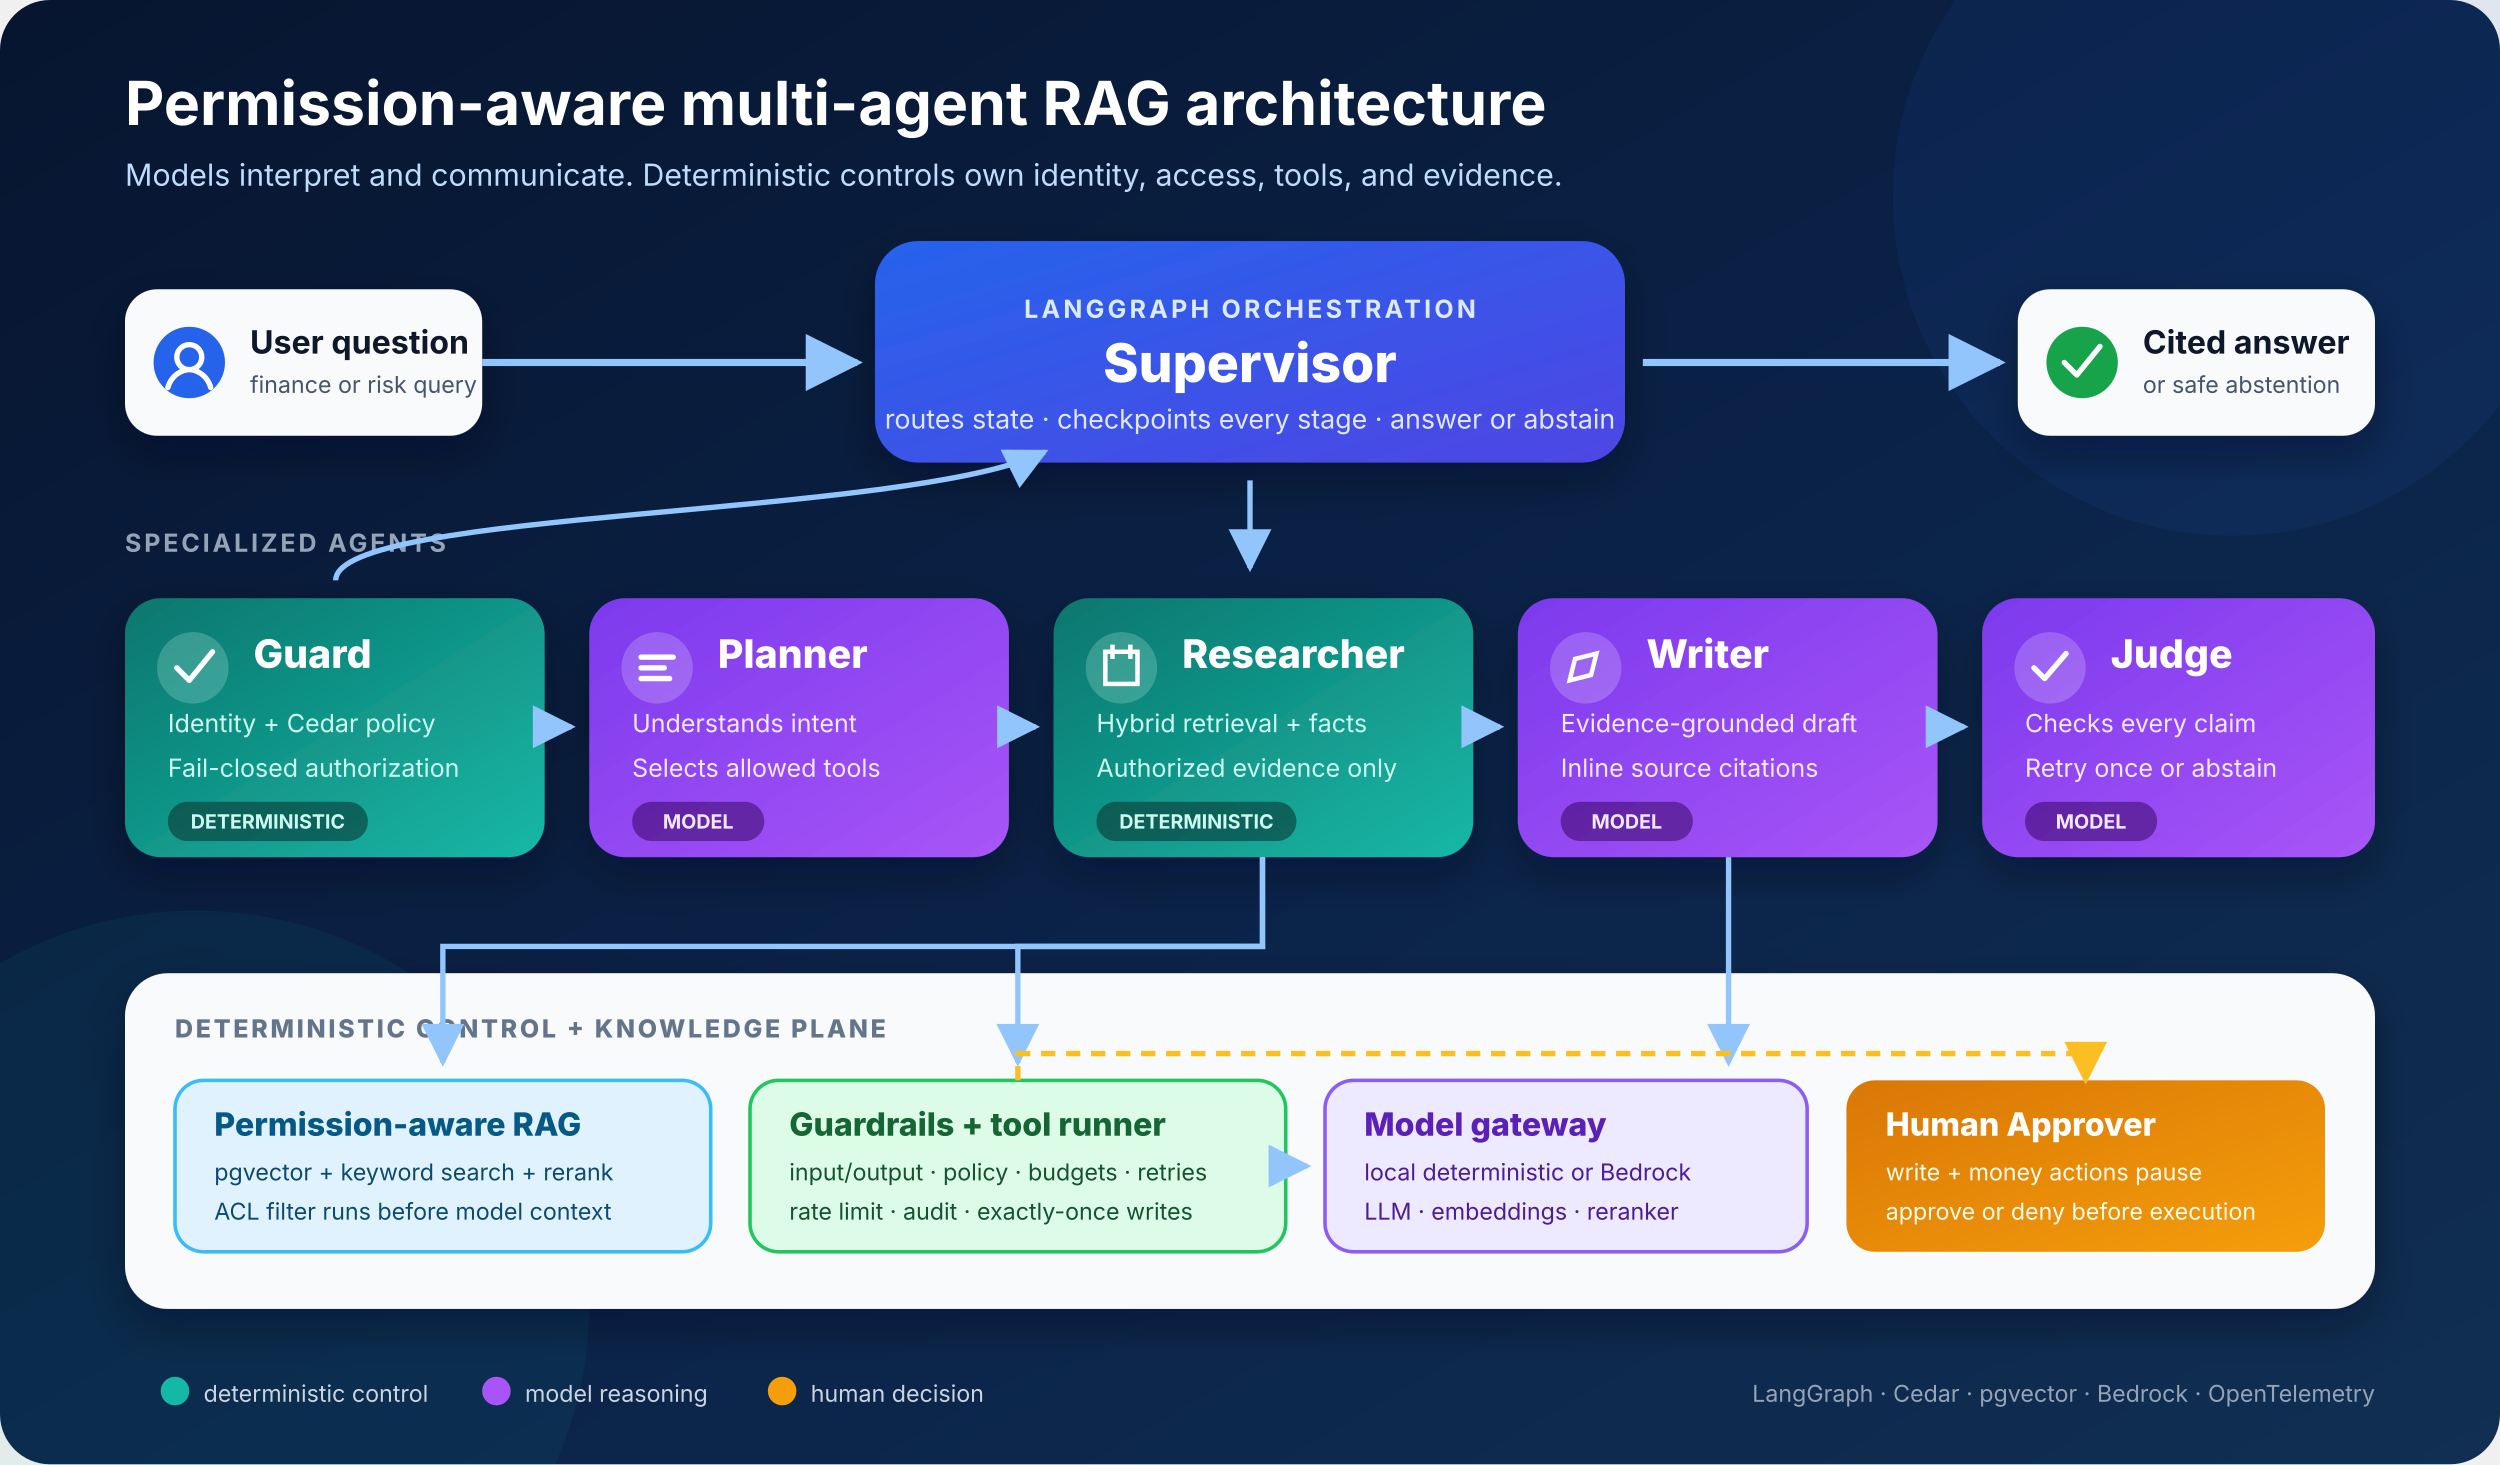
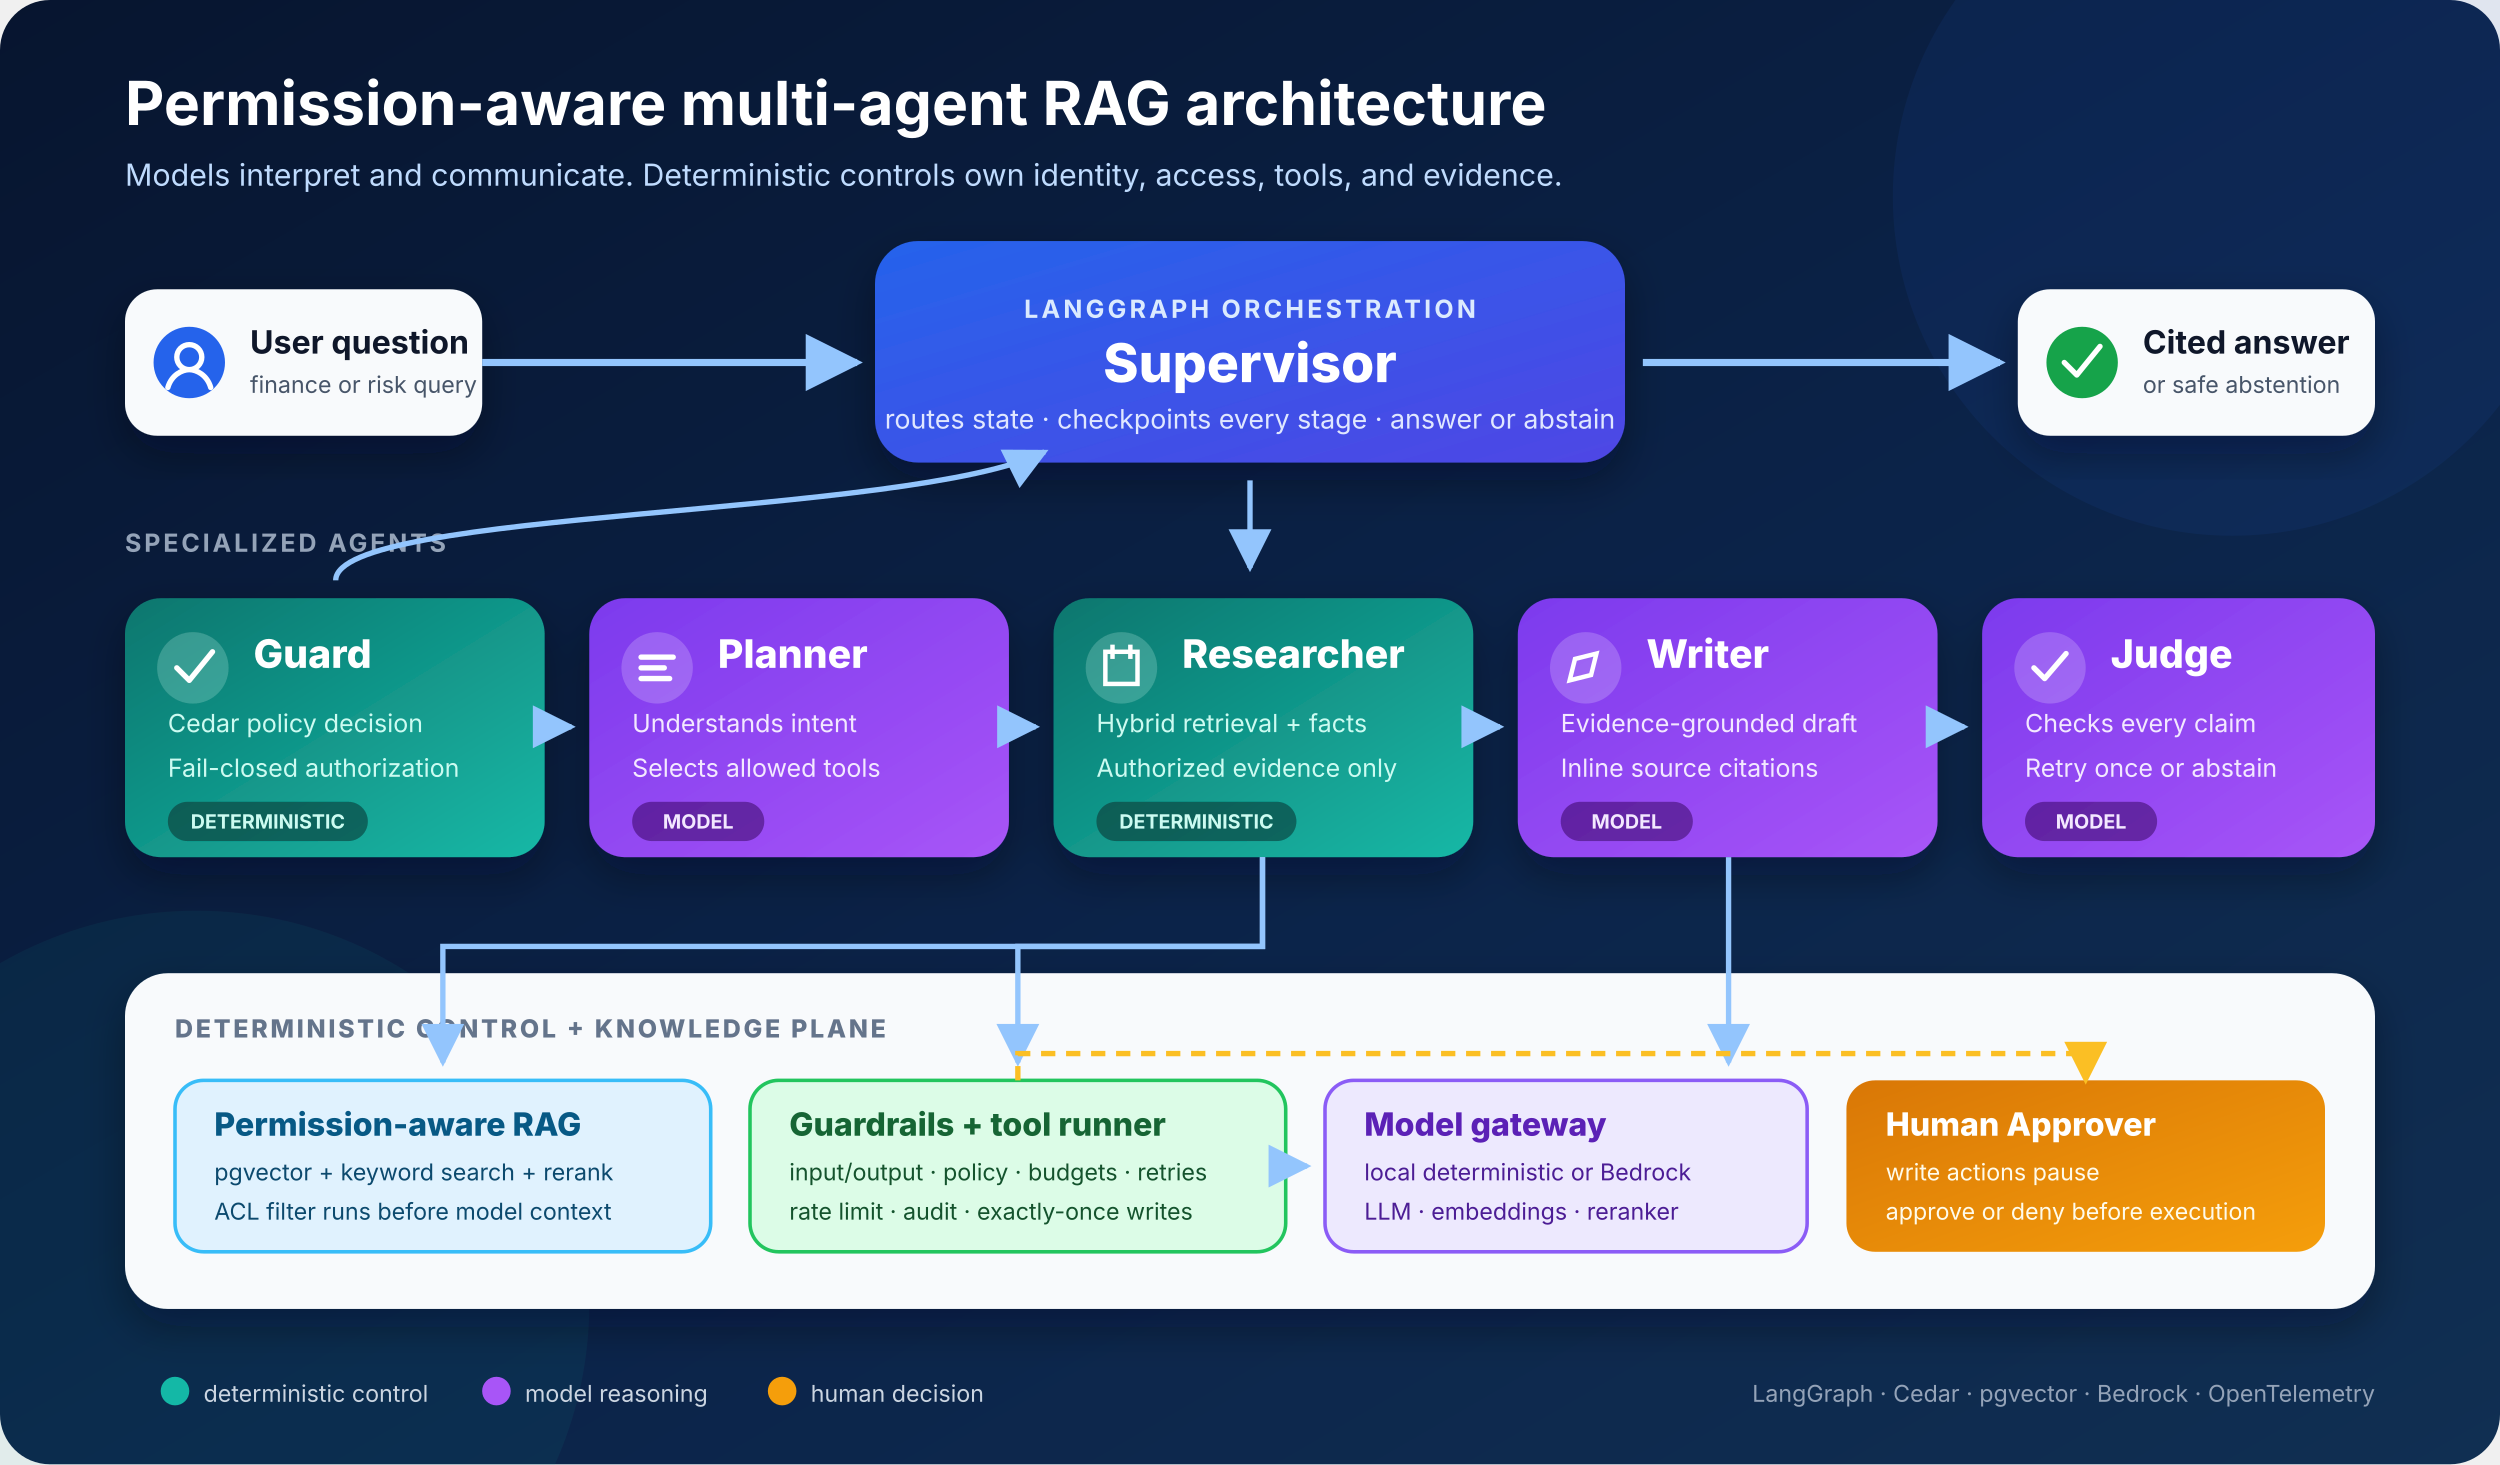
<svg xmlns="http://www.w3.org/2000/svg" viewBox="0 0 1400 820" width="1400" height="820" role="img" aria-labelledby="title description" font-family="Inter, system-ui, -apple-system, BlinkMacSystemFont, 'Segoe UI', sans-serif">
  <defs>
    <linearGradient id="background" x1="0" y1="0" x2="1" y2="1">
      <stop offset="0" stop-color="#07152f" />
      <stop offset="0.55" stop-color="#0b2349" />
      <stop offset="1" stop-color="#102f52" />
    </linearGradient>
    <linearGradient id="supervisor" x1="0" y1="0" x2="1" y2="1">
      <stop offset="0" stop-color="#2563eb" />
      <stop offset="1" stop-color="#4f46e5" />
    </linearGradient>
    <linearGradient id="model" x1="0" y1="0" x2="1" y2="1">
      <stop offset="0" stop-color="#7c3aed" />
      <stop offset="1" stop-color="#a855f7" />
    </linearGradient>
    <linearGradient id="deterministic" x1="0" y1="0" x2="1" y2="1">
      <stop offset="0" stop-color="#0f766e" />
      <stop offset="1" stop-color="#14b8a6" />
    </linearGradient>
    <linearGradient id="human" x1="0" y1="0" x2="1" y2="1">
      <stop offset="0" stop-color="#d97706" />
      <stop offset="1" stop-color="#f59e0b" />
    </linearGradient>
    <filter id="shadow" x="-30%" y="-30%" width="160%" height="160%">
      <feDropShadow dx="0" dy="10" stdDeviation="12" flood-color="#020617" flood-opacity="0.35" />
    </filter>
    <marker id="arrow" viewBox="0 0 10 10" refX="9" refY="5" markerWidth="8" markerHeight="8" orient="auto-start-reverse">
      <path d="M 0 0 L 10 5 L 0 10 z" fill="#93c5fd" />
    </marker>
    <marker id="arrowHuman" viewBox="0 0 10 10" refX="9" refY="5" markerWidth="8" markerHeight="8" orient="auto-start-reverse">
      <path d="M 0 0 L 10 5 L 0 10 z" fill="#fbbf24" />
    </marker>
  </defs>
  <rect width="1400" height="820" rx="28" fill="url(#background)" />
  <circle cx="1250" cy="110" r="190" fill="#2563eb" opacity="0.08" />
  <circle cx="110" cy="730" r="220" fill="#14b8a6" opacity="0.07" />
  <text x="70" y="70" font-size="34" font-weight="750" fill="#ffffff">Permission-aware multi-agent RAG architecture</text>
  <text x="70" y="104" font-size="17" fill="#bfdbfe">Models interpret and communicate. Deterministic controls own identity, access, tools, and evidence.</text>
  <rect x="70" y="162" width="200" height="82" rx="18" fill="#f8fafc" filter="url(#shadow)" />
  <circle cx="106" cy="203" r="20" fill="#2563eb" />
  <path d="M99 200a7 7 0 1 1 14 0a7 7 0 0 1-14 0m-5 17c2-7 8-10 12-10s10 3 12 10" fill="none" stroke="#fff" stroke-width="3" stroke-linecap="round" />
  <text x="140" y="198" font-size="18" font-weight="700" fill="#0f172a">User question</text>
  <text x="140" y="220" font-size="13" fill="#475569">finance or risk query</text>
  <rect x="1130" y="162" width="200" height="82" rx="18" fill="#f8fafc" filter="url(#shadow)" />
  <circle cx="1166" cy="203" r="20" fill="#16a34a" />
  <path d="M1156 203l7 7l13-16" fill="none" stroke="#fff" stroke-width="3" stroke-linecap="round" stroke-linejoin="round" />
  <text x="1200" y="198" font-size="18" font-weight="700" fill="#0f172a">Cited answer</text>
  <text x="1200" y="220" font-size="13" fill="#475569">or safe abstention</text>
  <rect x="490" y="135" width="420" height="124" rx="24" fill="url(#supervisor)" filter="url(#shadow)" />
  <text x="700" y="178" text-anchor="middle" font-size="14" font-weight="700" letter-spacing="1.8" fill="#dbeafe">LANGGRAPH ORCHESTRATION</text>
  <text x="700" y="214" text-anchor="middle" font-size="30" font-weight="800" fill="#ffffff">Supervisor</text>
  <text x="700" y="240" text-anchor="middle" font-size="15" fill="#e0e7ff">routes state · checkpoints every stage · answer or abstain</text>
  <path d="M270 203 H480" stroke="#93c5fd" stroke-width="4" fill="none" marker-end="url(#arrow)" />
  <path d="M920 203 H1120" stroke="#93c5fd" stroke-width="4" fill="none" marker-end="url(#arrow)" />
  <text x="70" y="309" font-size="14" font-weight="700" letter-spacing="1.6" fill="#94a3b8">SPECIALIZED AGENTS</text>
  <g filter="url(#shadow)">
    <rect x="70" y="335" width="235" height="145" rx="20" fill="url(#deterministic)" />
    <circle cx="108" cy="374" r="20" fill="#ccfbf1" opacity="0.22" />
    <path d="M99 374l7 7l13-16" fill="none" stroke="#fff" stroke-width="3" stroke-linecap="round" stroke-linejoin="round" />
    <text x="142" y="374" font-size="22" font-weight="800" fill="#fff">Guard</text>
-     <text x="94" y="410" font-size="14" fill="#ccfbf1">Identity + Cedar policy</text>
+     <text x="94" y="410" font-size="14" fill="#ccfbf1">Cedar policy decision</text>
    <text x="94" y="435" font-size="14" fill="#ccfbf1">Fail-closed authorization</text>
    <rect x="94" y="449" width="112" height="22" rx="11" fill="#042f2e" opacity="0.55" />
    <text x="150" y="464" text-anchor="middle" font-size="11" font-weight="700" fill="#ccfbf1">DETERMINISTIC</text>
    <rect x="330" y="335" width="235" height="145" rx="20" fill="url(#model)" />
    <circle cx="368" cy="374" r="20" fill="#f3e8ff" opacity="0.22" />
    <path d="M359 368h18M359 374h13M359 380h16" stroke="#fff" stroke-width="3" stroke-linecap="round" />
    <text x="402" y="374" font-size="22" font-weight="800" fill="#fff">Planner</text>
    <text x="354" y="410" font-size="14" fill="#f3e8ff">Understands intent</text>
    <text x="354" y="435" font-size="14" fill="#f3e8ff">Selects allowed tools</text>
    <rect x="354" y="449" width="74" height="22" rx="11" fill="#3b0764" opacity="0.55" />
    <text x="391" y="464" text-anchor="middle" font-size="11" font-weight="700" fill="#f3e8ff">MODEL</text>
    <rect x="590" y="335" width="235" height="145" rx="20" fill="url(#deterministic)" />
    <circle cx="628" cy="374" r="20" fill="#ccfbf1" opacity="0.22" />
    <path d="M619 365h18v18h-18zM623 361v8M633 361v8" fill="none" stroke="#fff" stroke-width="2.5" />
    <text x="662" y="374" font-size="22" font-weight="800" fill="#fff">Researcher</text>
    <text x="614" y="410" font-size="14" fill="#ccfbf1">Hybrid retrieval + facts</text>
    <text x="614" y="435" font-size="14" fill="#ccfbf1">Authorized evidence only</text>
    <rect x="614" y="449" width="112" height="22" rx="11" fill="#042f2e" opacity="0.55" />
    <text x="670" y="464" text-anchor="middle" font-size="11" font-weight="700" fill="#ccfbf1">DETERMINISTIC</text>
    <rect x="850" y="335" width="235" height="145" rx="20" fill="url(#model)" />
    <circle cx="888" cy="374" r="20" fill="#f3e8ff" opacity="0.22" />
    <path d="M879 381l3-12l12-3l-3 12z" fill="none" stroke="#fff" stroke-width="2.5" />
    <text x="922" y="374" font-size="22" font-weight="800" fill="#fff">Writer</text>
    <text x="874" y="410" font-size="14" fill="#f3e8ff">Evidence-grounded draft</text>
    <text x="874" y="435" font-size="14" fill="#f3e8ff">Inline source citations</text>
    <rect x="874" y="449" width="74" height="22" rx="11" fill="#3b0764" opacity="0.55" />
    <text x="911" y="464" text-anchor="middle" font-size="11" font-weight="700" fill="#f3e8ff">MODEL</text>
    <rect x="1110" y="335" width="220" height="145" rx="20" fill="url(#model)" />
    <circle cx="1148" cy="374" r="20" fill="#f3e8ff" opacity="0.22" />
    <path d="M1139 374l6 6l12-14" fill="none" stroke="#fff" stroke-width="3" stroke-linecap="round" stroke-linejoin="round" />
    <text x="1182" y="374" font-size="22" font-weight="800" fill="#fff">Judge</text>
    <text x="1134" y="410" font-size="14" fill="#f3e8ff">Checks every claim</text>
    <text x="1134" y="435" font-size="14" fill="#f3e8ff">Retry once or abstain</text>
    <rect x="1134" y="449" width="74" height="22" rx="11" fill="#3b0764" opacity="0.55" />
    <text x="1171" y="464" text-anchor="middle" font-size="11" font-weight="700" fill="#f3e8ff">MODEL</text>
  </g>
  <path d="M188 325 C188 285 510 290 585 253" stroke="#93c5fd" stroke-width="3" fill="none" marker-end="url(#arrow)" />
  <path d="M700 269 V318" stroke="#93c5fd" stroke-width="3" fill="none" marker-end="url(#arrow)" />
  <path d="M305 407 H320" stroke="#93c5fd" stroke-width="3" fill="none" marker-end="url(#arrow)" />
  <path d="M565 407 H580" stroke="#93c5fd" stroke-width="3" fill="none" marker-end="url(#arrow)" />
  <path d="M825 407 H840" stroke="#93c5fd" stroke-width="3" fill="none" marker-end="url(#arrow)" />
  <path d="M1085 407 H1100" stroke="#93c5fd" stroke-width="3" fill="none" marker-end="url(#arrow)" />
  <rect x="70" y="545" width="1260" height="188" rx="24" fill="#f8fafc" filter="url(#shadow)" />
  <text x="98" y="581" font-size="14" font-weight="800" letter-spacing="1.5" fill="#64748b">DETERMINISTIC CONTROL + KNOWLEDGE PLANE</text>
  <rect x="98" y="605" width="300" height="96" rx="16" fill="#e0f2fe" stroke="#38bdf8" stroke-width="2" />
  <text x="120" y="636" font-size="18" font-weight="800" fill="#075985">Permission-aware RAG</text>
  <text x="120" y="661" font-size="13" fill="#0c4a6e">pgvector + keyword search + rerank</text>
  <text x="120" y="683" font-size="13" fill="#0c4a6e">ACL filter runs before model context</text>
  <rect x="420" y="605" width="300" height="96" rx="16" fill="#dcfce7" stroke="#22c55e" stroke-width="2" />
  <text x="442" y="636" font-size="18" font-weight="800" fill="#166534">Guardrails + tool runner</text>
  <text x="442" y="661" font-size="13" fill="#14532d">input/output · policy · budgets · retries</text>
  <text x="442" y="683" font-size="13" fill="#14532d">rate limit · audit · exactly-once writes</text>
  <rect x="742" y="605" width="270" height="96" rx="16" fill="#ede9fe" stroke="#8b5cf6" stroke-width="2" />
  <text x="764" y="636" font-size="18" font-weight="800" fill="#5b21b6">Model gateway</text>
  <text x="764" y="661" font-size="13" fill="#4c1d95">local deterministic or Bedrock</text>
  <text x="764" y="683" font-size="13" fill="#4c1d95">LLM · embeddings · reranker</text>
  <rect x="1034" y="605" width="268" height="96" rx="16" fill="url(#human)" />
  <text x="1056" y="636" font-size="18" font-weight="800" fill="#fff">Human Approver</text>
-   <text x="1056" y="661" font-size="13" fill="#fffbeb">write + money actions pause</text>
+   <text x="1056" y="661" font-size="13" fill="#fffbeb">write actions pause</text>
  <text x="1056" y="683" font-size="13" fill="#fffbeb">approve or deny before execution</text>
  <path d="M707 480 V530 H248 V595" stroke="#93c5fd" stroke-width="3" fill="none" marker-end="url(#arrow)" />
  <path d="M707 480 V530 H570 V595" stroke="#93c5fd" stroke-width="3" fill="none" marker-end="url(#arrow)" />
  <path d="M968 480 V595" stroke="#93c5fd" stroke-width="3" fill="none" marker-end="url(#arrow)" />
  <path d="M720 653 H732" stroke="#93c5fd" stroke-width="3" fill="none" marker-end="url(#arrow)" />
  <path d="M570 605 V590 H1168 V605" stroke="#fbbf24" stroke-width="3" stroke-dasharray="8 6" fill="none" marker-end="url(#arrowHuman)" />
  <circle cx="98" cy="779" r="8" fill="#14b8a6" />
  <text x="114" y="785" font-size="13" fill="#cbd5e1">deterministic control</text>
  <circle cx="278" cy="779" r="8" fill="#a855f7" />
  <text x="294" y="785" font-size="13" fill="#cbd5e1">model reasoning</text>
  <circle cx="438" cy="779" r="8" fill="#f59e0b" />
  <text x="454" y="785" font-size="13" fill="#cbd5e1">human decision</text>
  <text x="1330" y="785" text-anchor="end" font-size="13" fill="#94a3b8">LangGraph · Cedar · pgvector · Bedrock · OpenTelemetry</text>
</svg>
